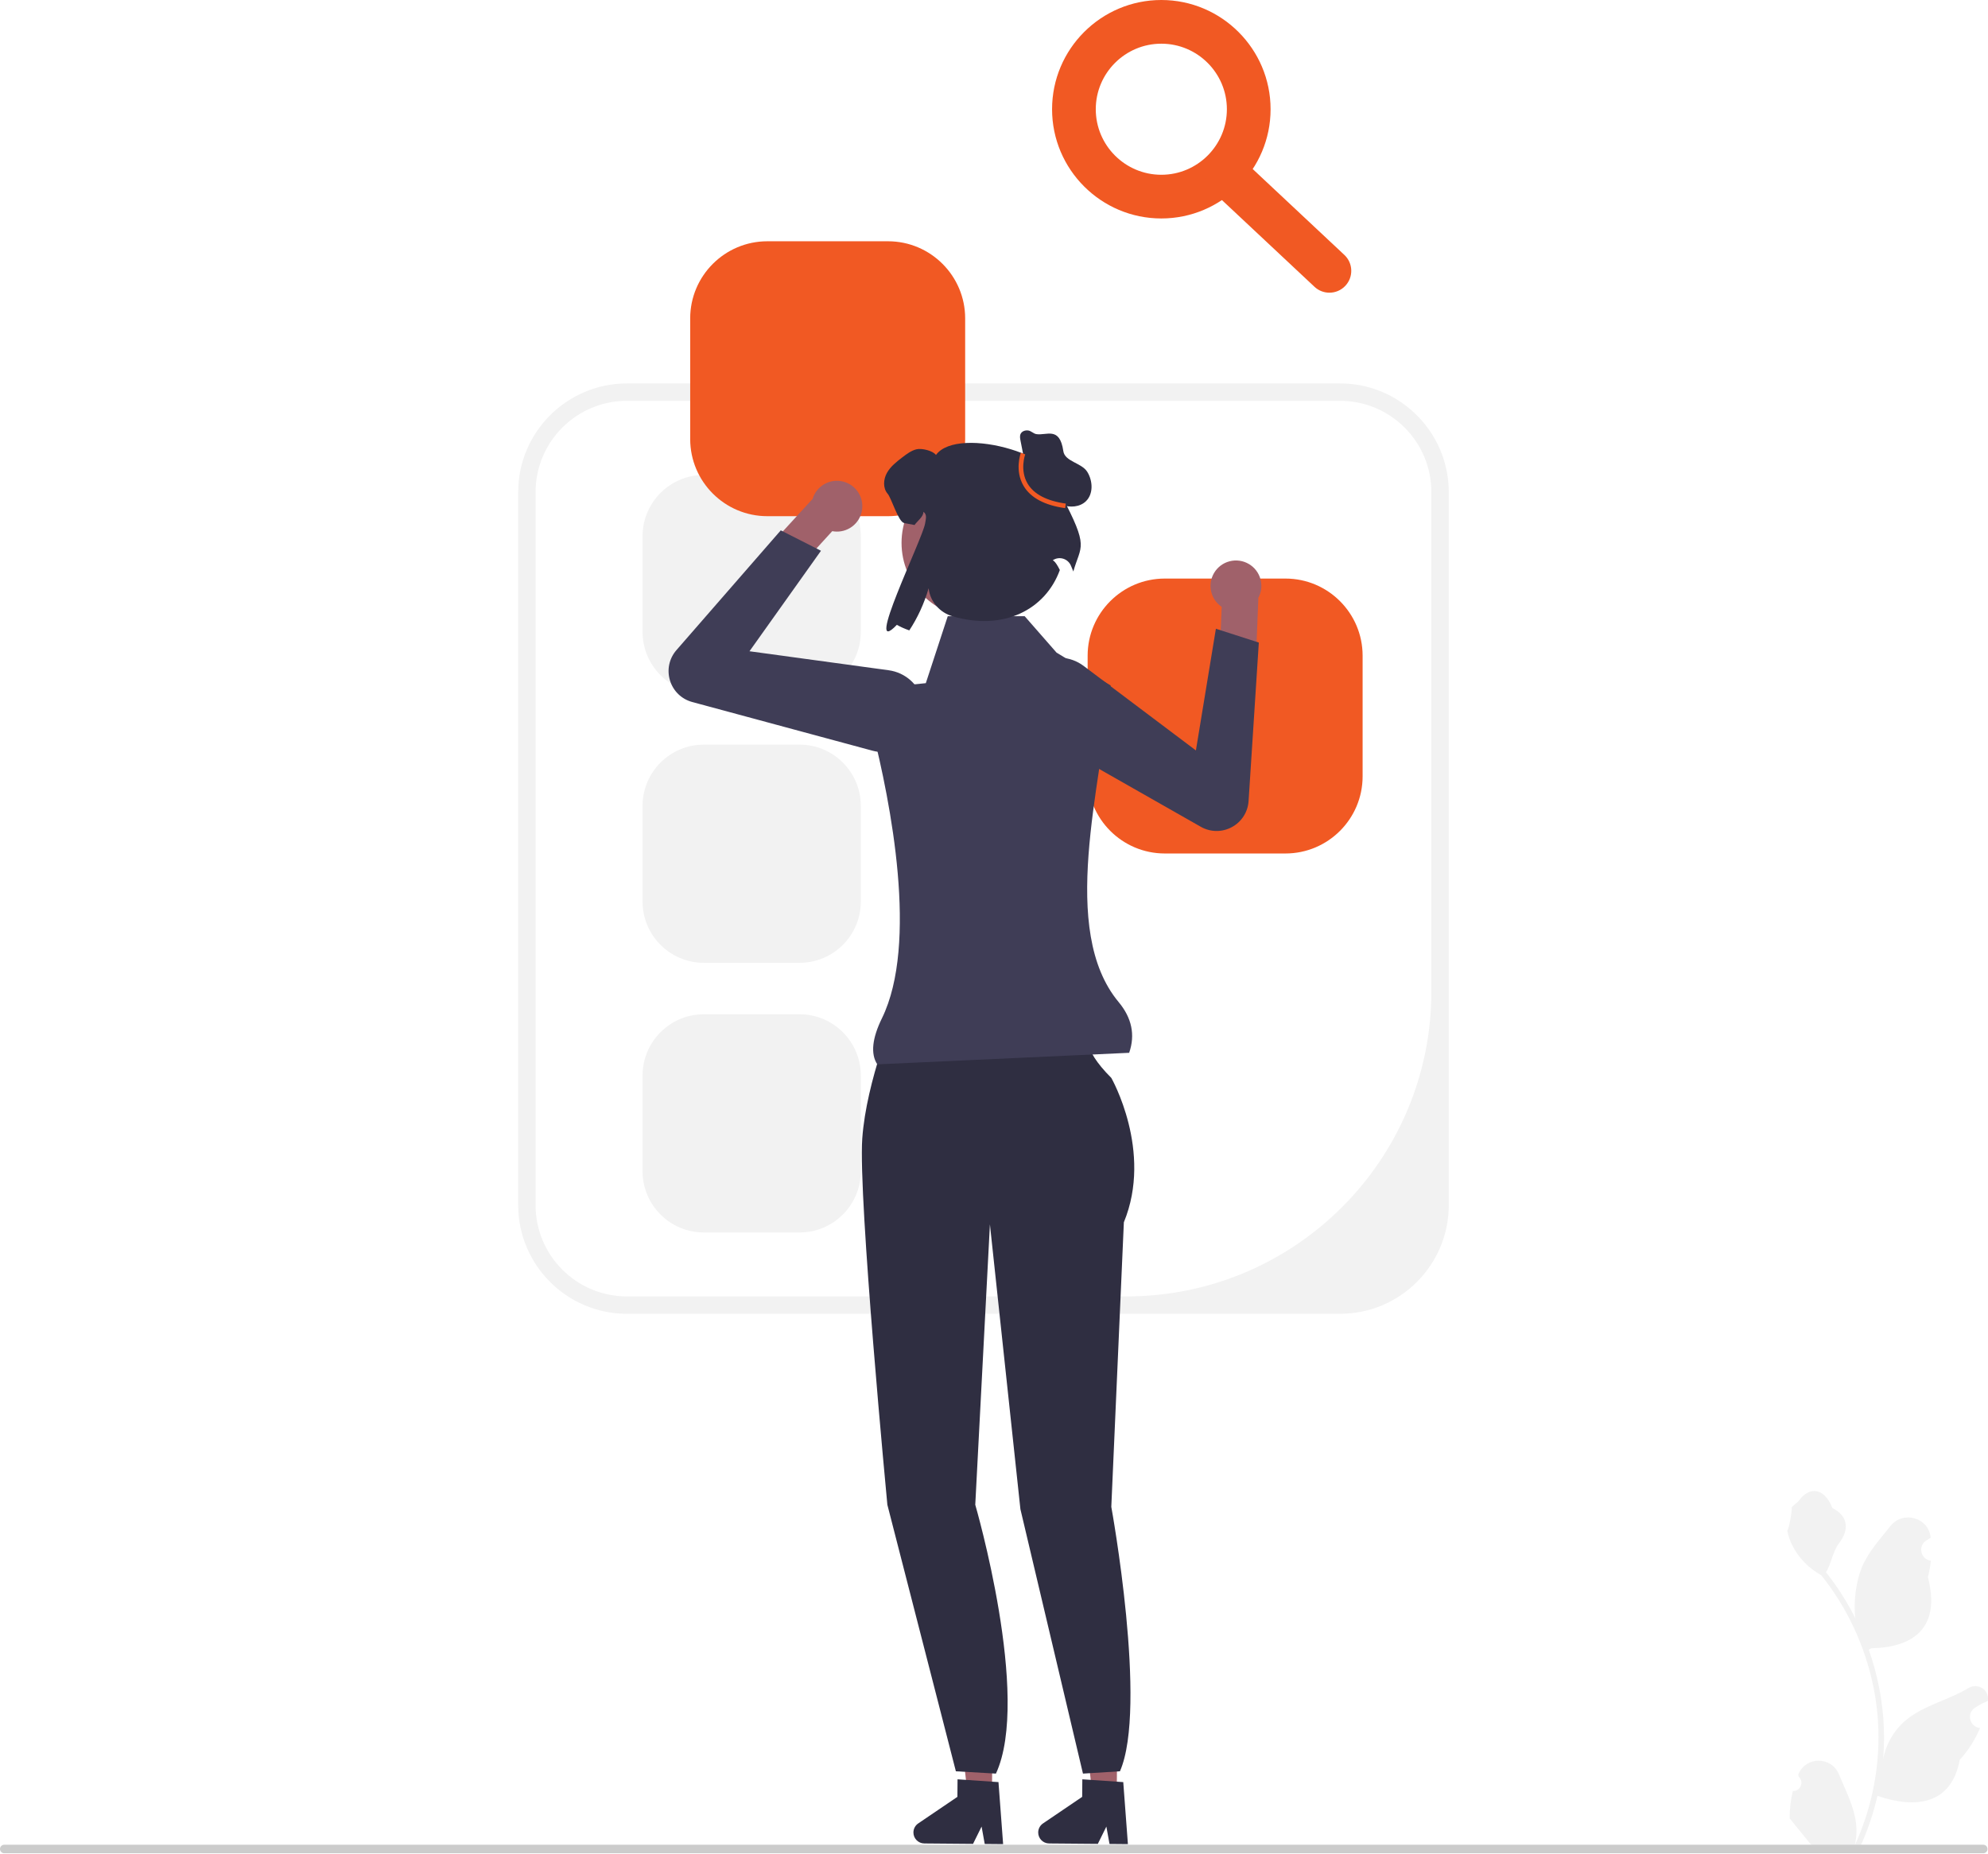
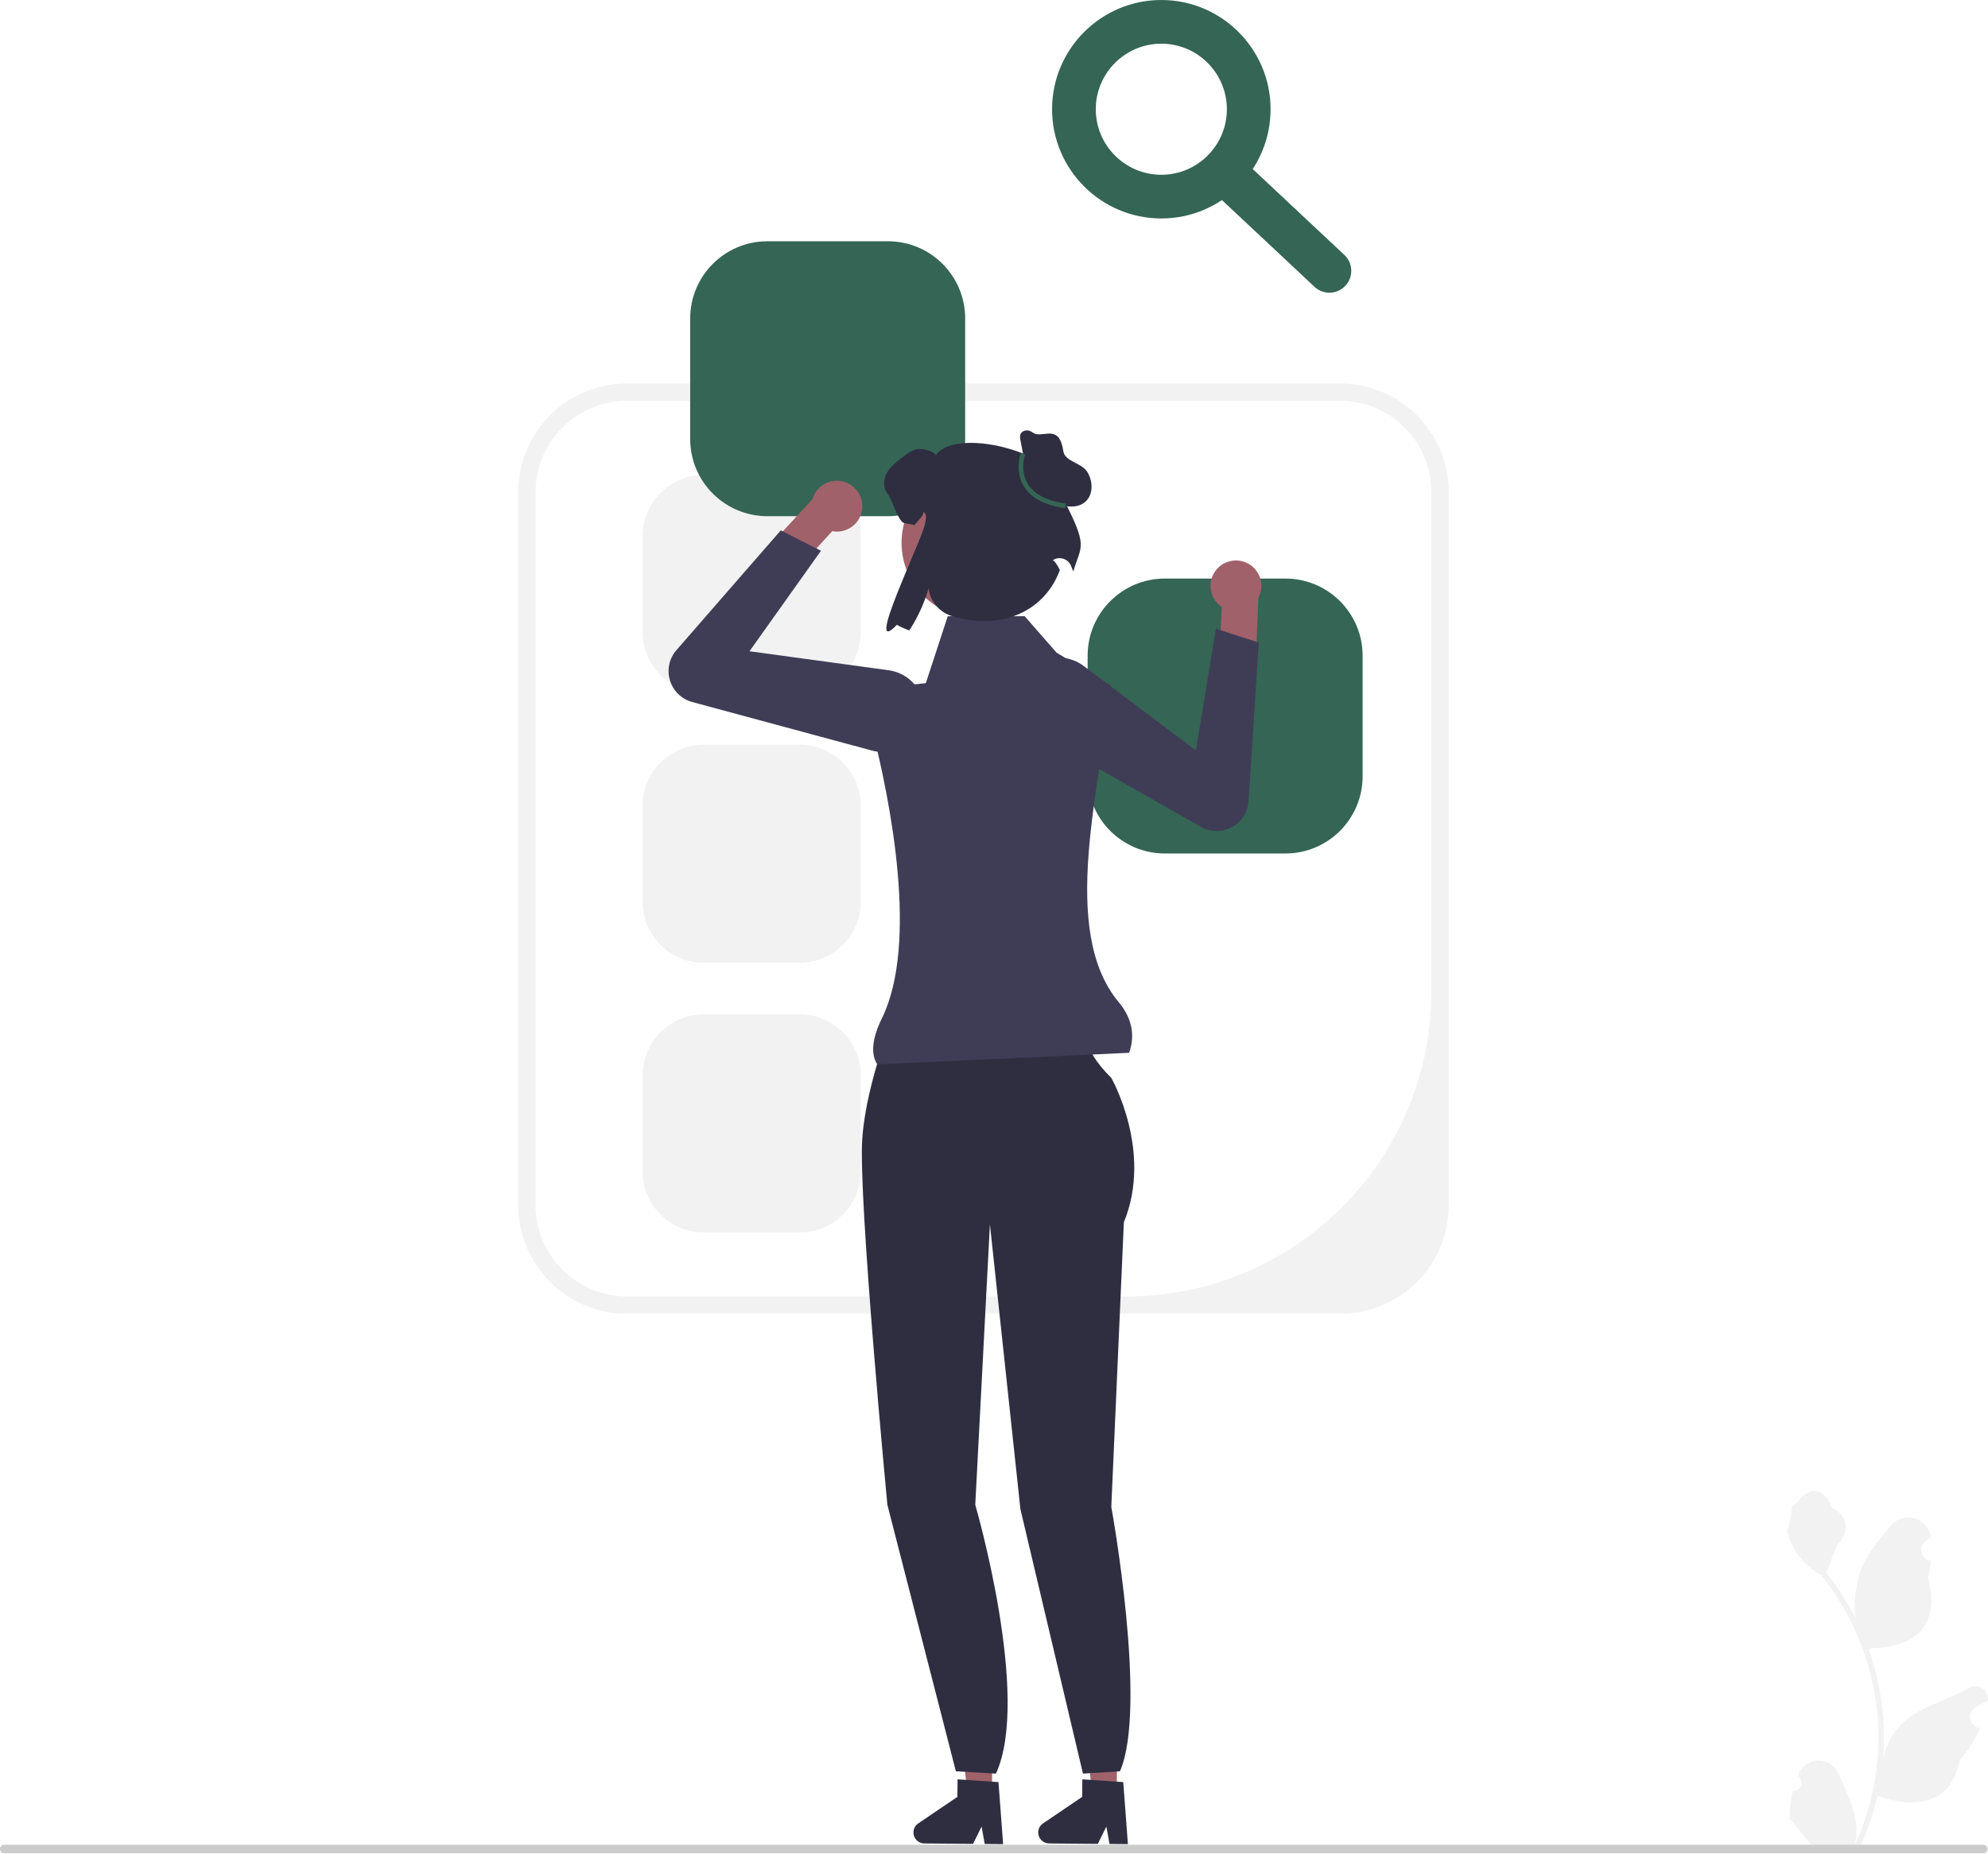
<svg xmlns="http://www.w3.org/2000/svg" width="552.81" height="515.459" viewBox="0 0 552.81 515.459" role="img" artist="Katerina Limpitsouni" source="https://undraw.co/">
  <path d="M372.633,365.415H174.325c-16.669,0-30.23-13.561-30.23-30.23V136.877c0-16.669,13.561-30.23,30.23-30.23h198.308c16.669,0,30.23,13.561,30.23,30.23v198.308c0,16.669-13.561,30.23-30.23,30.23ZM174.325,111.484c-14.024,0-25.393,11.369-25.393,25.393v198.308c0,14.024,11.369,25.393,25.393,25.393h138.91c46.829,0,84.791-37.962,84.791-84.791V136.877c0-14.024-11.369-25.393-25.393-25.393H174.325Z" fill="#f2f2f2" />
  <path d="M195.704,132.106c-9.386,0-17.021,7.635-17.021,17.021v26.642c0,9.386,7.635,17.021,17.021,17.021h26.642c9.386,0,17.021-7.635,17.021-17.021v-26.642c0-9.386-7.635-17.021-17.021-17.021h-26.642Z" fill="#f2f2f2" />
  <path d="M195.704,207.106c-9.386,0-17.021,7.635-17.021,17.021v26.642c0,9.386,7.635,17.021,17.021,17.021h26.642c9.386,0,17.021-7.635,17.021-17.021v-26.642c0-9.386-7.635-17.021-17.021-17.021h-26.642Z" fill="#f2f2f2" />
  <path d="M195.704,282.106c-9.386,0-17.021,7.635-17.021,17.021v26.642c0,9.386,7.635,17.021,17.021,17.021h26.642c9.386,0,17.021-7.635,17.021-17.021v-26.642c0-9.386-7.635-17.021-17.021-17.021h-26.642Z" fill="#f2f2f2" />
  <g>
-     <path d="M213.371,67.106c-11.826,0-21.447,9.621-21.447,21.447v33.569c0,11.826,9.621,21.447,21.447,21.447h33.569c11.826,0,21.447-9.621,21.447-21.447v-33.569c0-11.826-9.621-21.447-21.447-21.447h-33.569Z" fill="#f15923" />
-     <path d="M323.89,160.919c-11.826,0-21.447,9.621-21.447,21.447v33.569c0,11.826,9.621,21.447,21.447,21.447h33.569c11.826,0,21.447-9.621,21.447-21.447v-33.569c0-11.826-9.621-21.447-21.447-21.447h-33.569Z" fill="#f15923" />
+     <path d="M213.371,67.106c-11.826,0-21.447,9.621-21.447,21.447v33.569c0,11.826,9.621,21.447,21.447,21.447h33.569c11.826,0,21.447-9.621,21.447-21.447v-33.569c0-11.826-9.621-21.447-21.447-21.447h-33.569Z" fill="#356554" />
+     <path d="M323.89,160.919c-11.826,0-21.447,9.621-21.447,21.447v33.569c0,11.826,9.621,21.447,21.447,21.447h33.569c11.826,0,21.447-9.621,21.447-21.447v-33.569c0-11.826-9.621-21.447-21.447-21.447h-33.569Z" fill="#356554" />
    <g>
      <polygon points="275.842 498.808 269.023 498.75 266.004 471.833 276.069 471.917 275.842 498.808" fill="#a0616a" />
      <path d="M253.998,509.652c-.015,1.679,1.338,3.06,3.023,3.076l13.559,.113,2.374-4.811,.872,4.836,5.116,.046-1.292-17.248-1.78-.118-7.26-.5-2.342-.157-.041,4.88-10.892,7.388c-.829,.563-1.328,1.495-1.336,2.496Z" fill="#2f2e41" />
    </g>
    <g>
      <polygon points="310.54 498.808 303.72 498.75 300.702 471.833 310.767 471.917 310.54 498.808" fill="#a0616a" />
      <path d="M288.696,509.652c-.015,1.679,1.338,3.06,3.023,3.076l13.559,.113,2.374-4.811,.872,4.836,5.116,.046-1.292-17.248-1.78-.118-7.26-.5-2.342-.157-.041,4.88-10.892,7.388c-.829,.563-1.328,1.495-1.336,2.496Z" fill="#2f2e41" />
    </g>
    <path d="M249.081,281.178l27.643,.873,26.189,5.82s-2.619,3.201,6.111,11.93c0,0,11.639,20.369,3.492,40.156l-3.492,79.148s10.181,55.794,2.402,73.551l-10.281,.643-17.396-73.55-8.479-79.209-4.074,77.984s15.585,53.527,5.744,74.776l-11.135-.643-19.052-74.133s-8.148-85.549-6.984-101.844c1.164-16.295,9.311-35.5,9.311-35.5Z" fill="#2f2e41" />
    <g>
      <path d="M341.914,156.113c-3.779,.978-6.049,4.835-5.071,8.614,.448,1.732,1.505,3.14,2.877,4.071l-0,.01-.536,12.985,9.937,4.598,.793-19.981-.069,.002c.862-1.535,1.159-3.389,.683-5.228-.978-3.779-4.835-6.049-8.614-5.071Z" fill="#a0616a" />
      <path d="M286.378,202.455c-2.087-2.069-3.298-4.874-3.344-7.925-.061-4.092,1.99-7.807,5.486-9.935,4.026-2.452,9.06-2.204,12.825,.631l31.203,23.494,5.56-33.844,11.937,3.843-2.848,44.07c-.199,3.083-1.942,5.798-4.661,7.264-2.719,1.466-5.945,1.429-8.63-.098l-45.093-25.655c-.906-.515-1.722-1.137-2.435-1.844Z" fill="#3f3d56" />
    </g>
    <g>
      <path d="M238.799,137.182c1.995,3.355,.892,7.693-2.464,9.687-1.538,.914-3.28,1.171-4.91,.865l-.007,.007-8.761,9.599-10.294-3.73,13.505-14.748,.048,.05c.469-1.697,1.563-3.223,3.196-4.194,3.355-1.995,7.693-.892,9.687,2.464Z" fill="#a0616a" />
      <path d="M242.584,208.787l-50.085-13.529c-2.982-.806-5.299-3.051-6.198-6.006-.899-2.955-.224-6.111,1.805-8.44l29.005-33.301,11.182,5.675-19.88,27.949,38.699,5.285c4.67,.638,8.419,4.006,9.552,8.581,.984,3.973-.175,8.054-3.099,10.918-2.18,2.134-5.015,3.274-7.954,3.274-1.004,0-2.021-.133-3.027-.405Z" fill="#3f3d56" />
    </g>
    <path d="M313.989,292.822l-70.038,3.213c-1.924-2.921-1.403-7.313,1.291-12.814,10.171-20.767,2.447-60.055-2.75-80.512-1.458-5.74,2.456-11.446,8.349-12.035l6.604-.66,6.104-18.634h21.379l8.869,10.133,15.052,9.144c-2.74,28.221-14.414,68.071,2.217,88.055,3.637,4.371,4.669,9.097,2.923,14.111Z" fill="#3f3d56" />
    <circle cx="271.519" cy="150.987" r="20.824" fill="#a0616a" />
    <path d="M295.082,137.658c2.897-10.563-28.679-19.621-34.815-11.114-.853-1.209-4.007-1.944-5.453-1.573-1.447,.371-2.664,1.298-3.851,2.196-1.632,1.254-3.324,2.552-4.326,4.355-1.009,1.796-1.165,4.244,.193,5.802,1.076,1.239,2.966,7.823,4.584,8.15,1.128,.23,2.077,.415,2.894,.549,.727-1.061,2.581-2.394,2.448-3.677,1.098,.727,.697,2.006,.476,3.314-.737,4.354-17.346,38.055-7.833,28.124,.942,.556,2.107,1.076,3.45,1.551,2.278-3.435,4.147-7.486,5.379-11.723l.009,.078c.424,3.682,3.115,6.703,6.674,7.734,14.279,4.137,25.83-1.933,29.803-12.88-1.455-2.953-2.088-2.632-1.958-2.72,1.816-1.224,4.311-.423,5.092,1.622,.23,.603,.439,1.118,.62,1.506,2.07-7.405,4.532-6.336-3.385-21.294Z" fill="#2f2e41" />
    <path d="M285.231,129.994l-1.459-7.457c-.123-.627-.239-1.307,.044-1.88,.363-.736,1.297-1.041,2.109-.924,.812,.117,1.42,.859,2.228,1.002,2.81,.497,6.524-2.279,7.531,4.742,.42,2.927,5.091,3.237,6.651,5.749,1.56,2.512,1.751,6.139-.377,8.191-1.7,1.639-4.431,1.828-6.639,.991-2.208-.837-3.981-2.529-5.529-4.312s-2.95-3.714-4.736-5.259" fill="#2f2e41" />
-     <path d="M296.195,141.336c-5.698-.796-9.582-2.868-11.544-6.159-2.568-4.307-.848-9.05-.773-9.25l1.204,.448c-.016,.044-1.576,4.385,.68,8.156,1.755,2.933,5.325,4.795,10.611,5.533l-.178,1.273Z" fill="#f15923" />
+     <path d="M296.195,141.336c-5.698-.796-9.582-2.868-11.544-6.159-2.568-4.307-.848-9.05-.773-9.25l1.204,.448c-.016,.044-1.576,4.385,.68,8.156,1.755,2.933,5.325,4.795,10.611,5.533l-.178,1.273Z" fill="#356554" />
  </g>
-   <path d="M322.934,60.762c-16.751,0-30.381-13.63-30.381-30.381S306.183,0,322.934,0s30.381,13.63,30.381,30.381-13.63,30.381-30.381,30.381Zm0-48.61c-10.052,0-18.229,8.177-18.229,18.229s8.177,18.229,18.229,18.229,18.229-8.177,18.229-18.229-8.177-18.229-18.229-18.229Z" fill="#f15923" />
-   <path d="M369.677,81.409c-1.489,0-2.982-.543-4.154-1.644l-28.515-26.723c-2.451-2.293-2.575-6.139-.279-8.586,2.29-2.457,6.136-2.578,8.586-.279l28.515,26.723c2.451,2.293,2.575,6.139,.279,8.586-1.196,1.279-2.813,1.923-4.433,1.923Z" fill="#f15923" />
+   <path d="M322.934,60.762c-16.751,0-30.381-13.63-30.381-30.381S306.183,0,322.934,0s30.381,13.63,30.381,30.381-13.63,30.381-30.381,30.381Zm0-48.61c-10.052,0-18.229,8.177-18.229,18.229s8.177,18.229,18.229,18.229,18.229-8.177,18.229-18.229-8.177-18.229-18.229-18.229Z" fill="#356554" />
+   <path d="M369.677,81.409c-1.489,0-2.982-.543-4.154-1.644l-28.515-26.723c-2.451-2.293-2.575-6.139-.279-8.586,2.29-2.457,6.136-2.578,8.586-.279l28.515,26.723c2.451,2.293,2.575,6.139,.279,8.586-1.196,1.279-2.813,1.923-4.433,1.923Z" fill="#356554" />
  <g>
    <path d="M498.551,498.126c2.066,.129,3.208-2.437,1.645-3.933l-.155-.618c.02-.05,.041-.099,.062-.148,2.089-4.982,9.17-4.947,11.241,.042,1.839,4.428,4.179,8.864,4.756,13.546,.258,2.067,.142,4.172-.316,6.2,4.308-9.411,6.575-19.687,6.575-30.021,0-2.597-.142-5.193-.433-7.783-.239-2.119-.568-4.224-.995-6.31-2.306-11.277-7.299-22.018-14.5-30.99-3.462-1.892-6.349-4.851-8.093-8.397-.626-1.279-1.117-2.655-1.35-4.056,.394,.052,1.486-5.949,1.188-6.317,.549-.833,1.532-1.247,2.131-2.06,2.982-4.043,7.091-3.337,9.236,2.157,4.582,2.313,4.627,6.148,1.815,9.837-1.789,2.347-2.035,5.522-3.604,8.035,.162,.207,.329,.407,.491,.614,2.961,3.798,5.522,7.88,7.681,12.169-.61-4.766,.291-10.508,1.826-14.21,1.748-4.217,5.025-7.769,7.91-11.415,3.466-4.379,10.573-2.468,11.184,3.083,.006,.054,.012,.107,.017,.161-.429,.242-.848,.499-1.259,.77-2.339,1.547-1.531,5.174,1.241,5.602l.063,.01c-.155,1.544-.42,3.074-.807,4.579,3.702,14.316-4.29,19.53-15.701,19.764-.252,.129-.497,.258-.749,.381,1.156,3.255,2.08,6.594,2.764,9.979,.614,2.99,1.04,6.013,1.279,9.049,.297,3.83,.271,7.68-.052,11.503l.019-.136c.82-4.211,3.107-8.145,6.427-10.87,4.946-4.063,11.933-5.559,17.268-8.824,2.568-1.572,5.859,.459,5.411,3.437l-.022,.143c-.794,.323-1.569,.698-2.319,1.117-.429,.242-.848,.499-1.259,.77-2.339,1.547-1.531,5.174,1.241,5.602l.063,.01c.045,.006,.084,.013,.129,.019-1.363,3.236-3.262,6.239-5.639,8.829-2.315,12.497-12.256,13.683-22.89,10.044h-.006c-1.163,5.064-2.861,10.011-5.044,14.726h-18.02c-.065-.2-.123-.407-.181-.607,1.666,.103,3.346,.006,4.986-.297-1.337-1.641-2.674-3.294-4.011-4.935-.032-.032-.058-.065-.084-.097-.678-.84-1.363-1.673-2.041-2.512l-0-.001c-.042-2.578,.267-5.147,.879-7.64l.001-0Z" fill="#f2f2f2" />
    <path d="M0,514.269c0,.66,.53,1.19,1.19,1.19H551.48c.66,0,1.19-.53,1.19-1.19,0-.66-.53-1.19-1.19-1.19H1.19c-.66,0-1.19,.53-1.19,1.19Z" fill="#ccc" />
  </g>
</svg>
